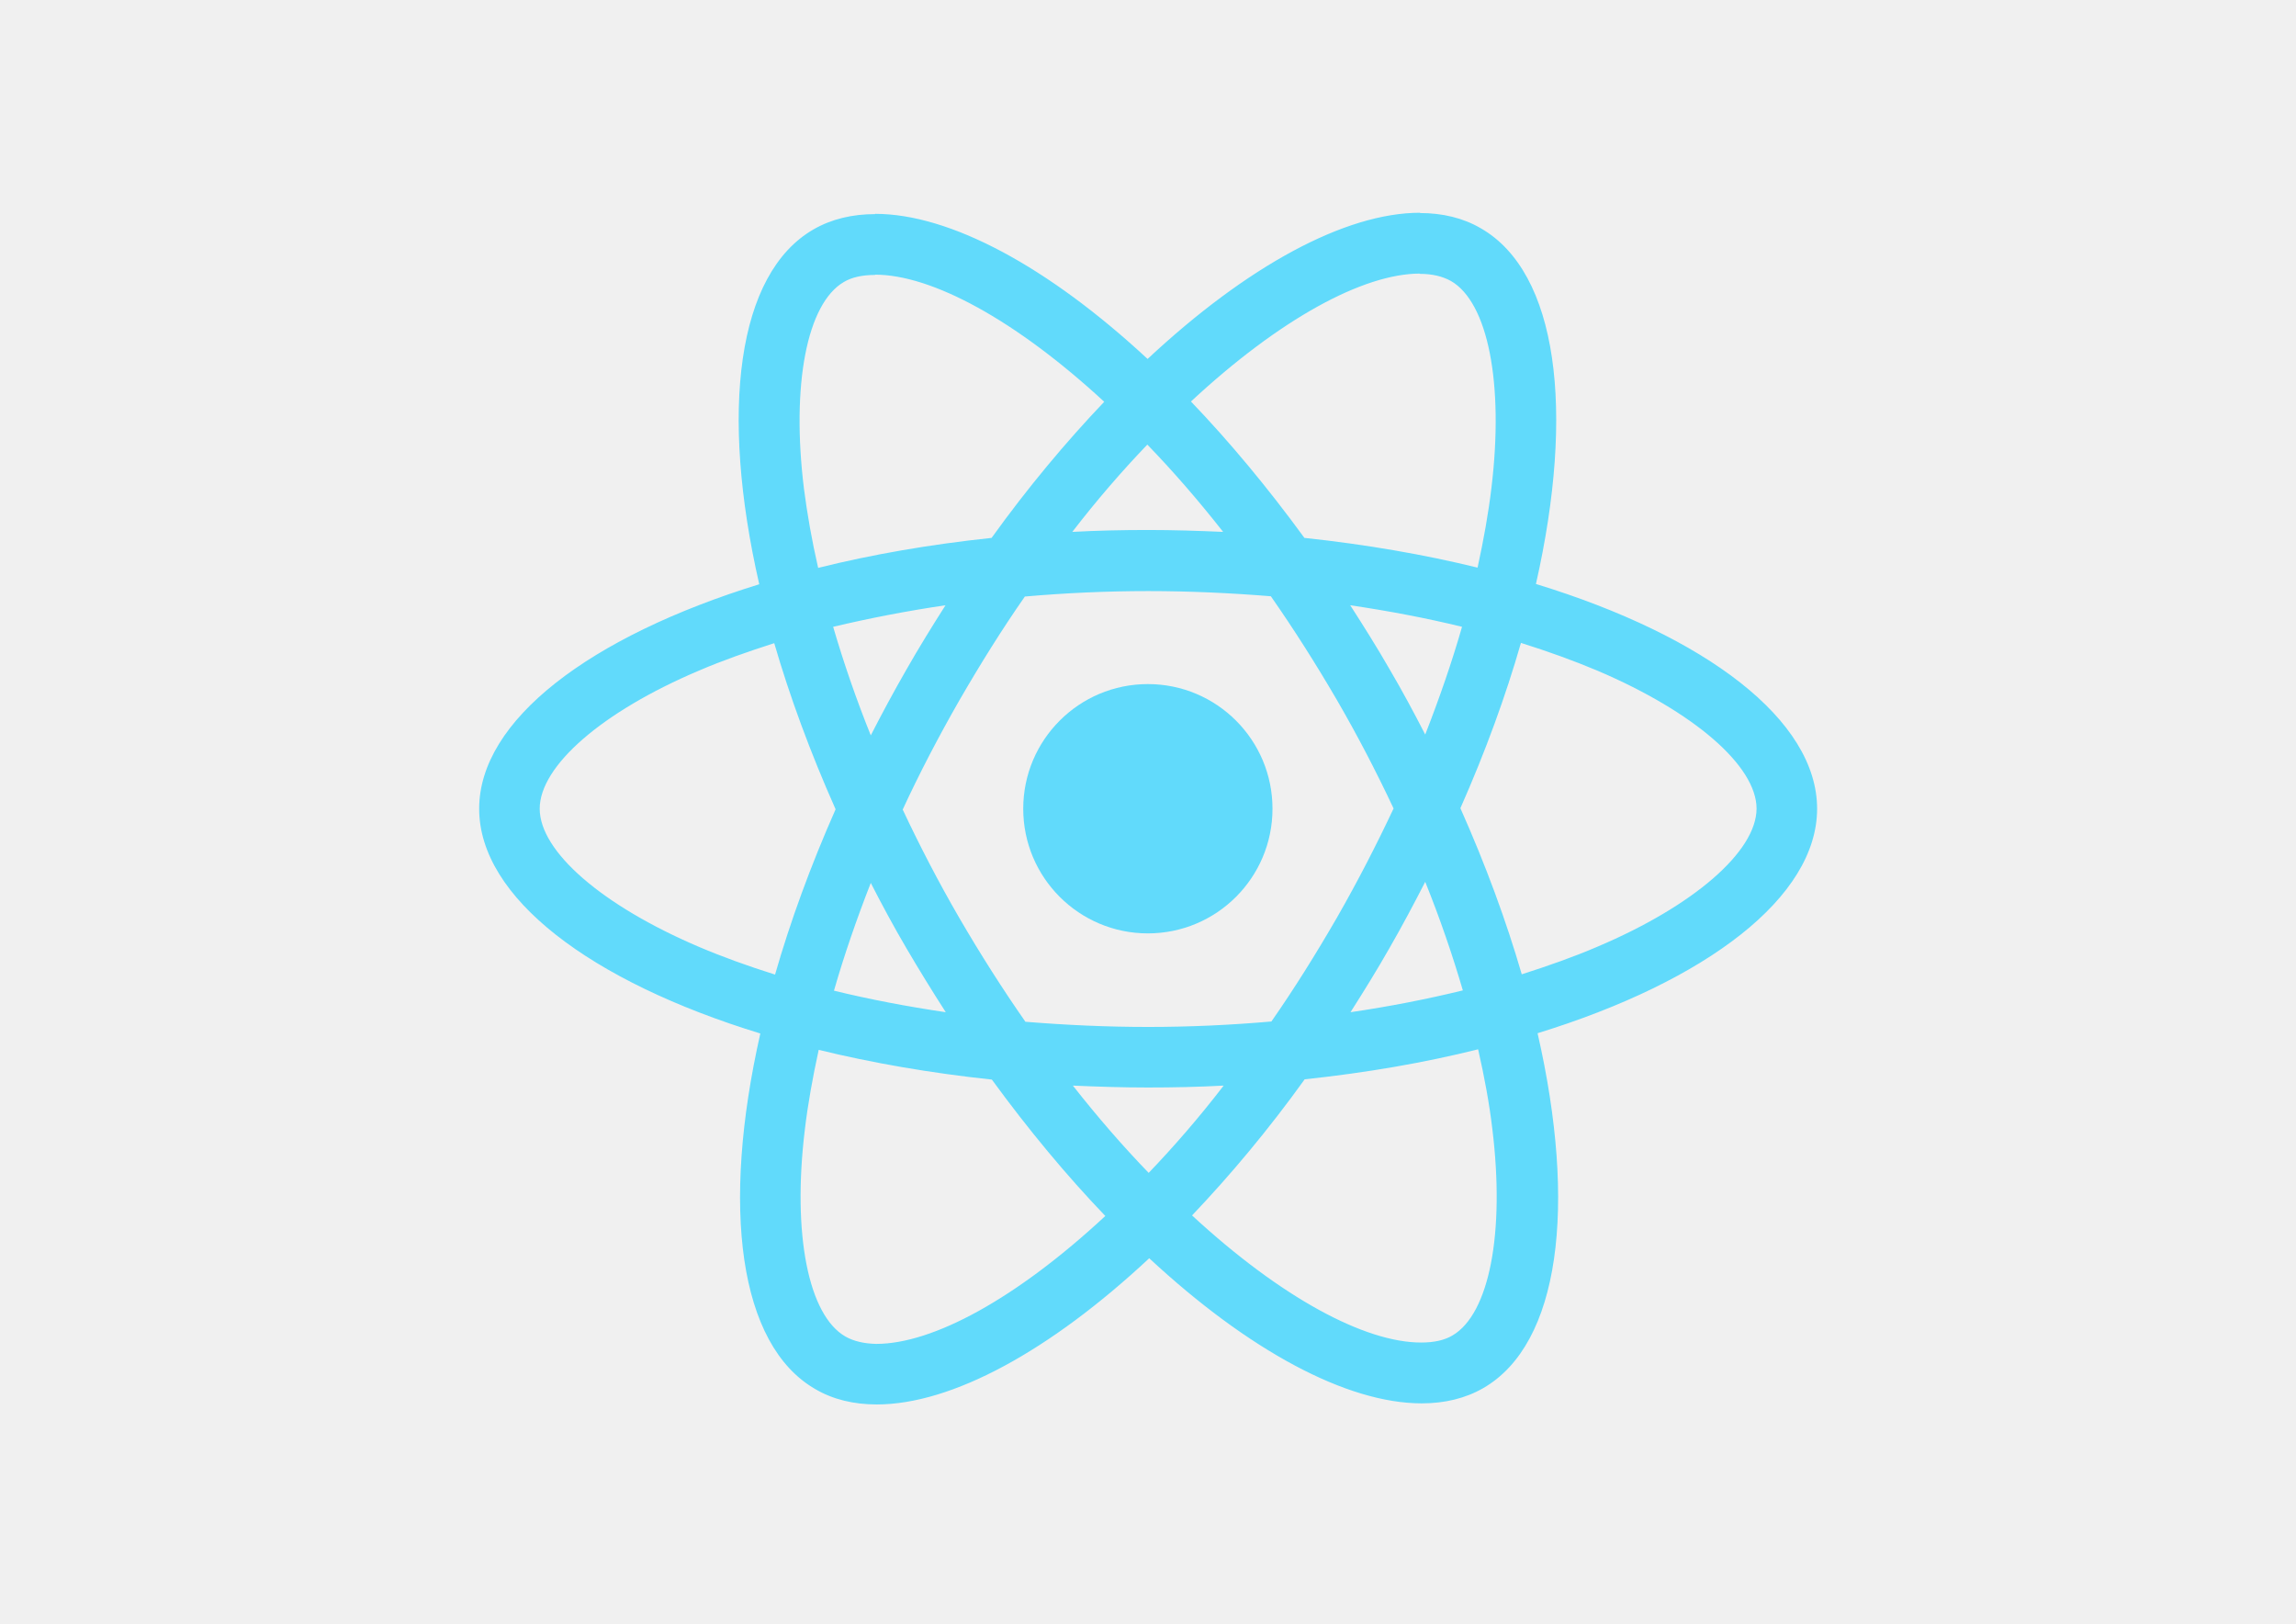
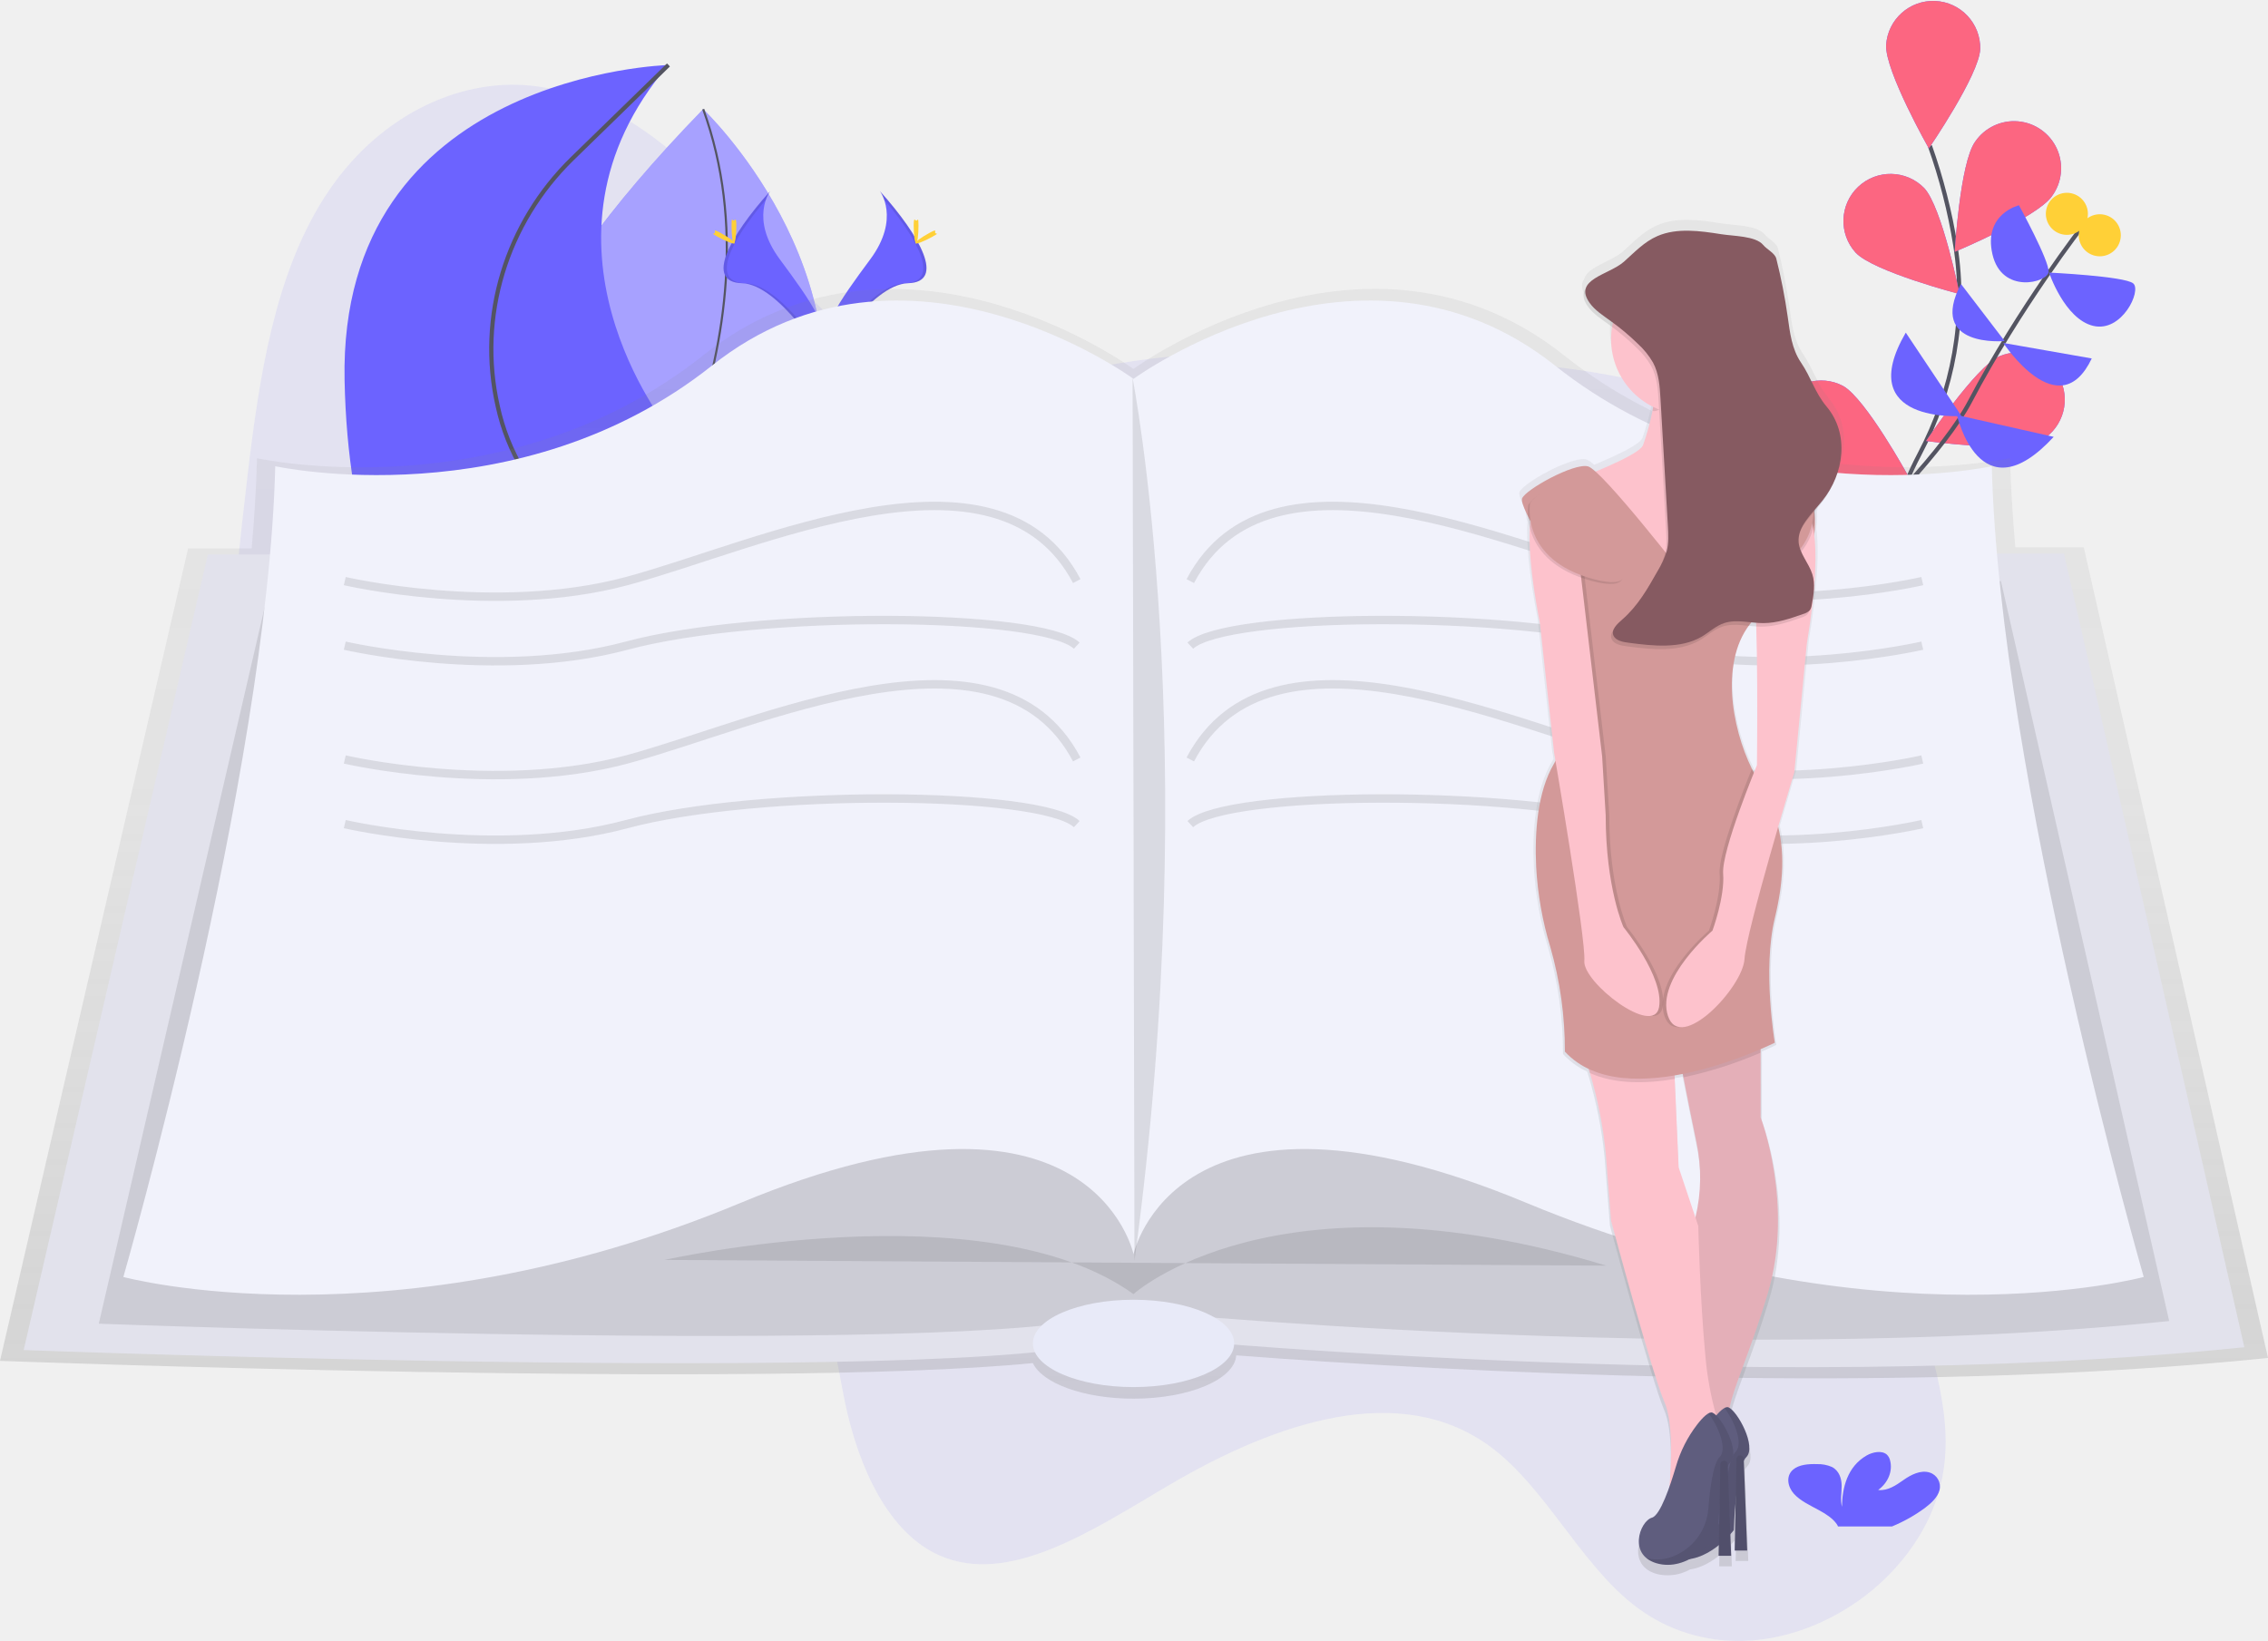
- <svg xmlns="http://www.w3.org/2000/svg" viewBox="0 0 841.9 595.3">
-   <g fill="#61DAFB">
-     <path d="M666.3 296.5c0-32.5-40.7-63.3-103.1-82.4 14.4-63.6 8-114.2-20.2-130.4-6.5-3.8-14.1-5.6-22.4-5.6v22.3c4.6 0 8.3.9 11.4 2.6 13.6 7.8 19.5 37.5 14.9 75.7-1.1 9.4-2.9 19.3-5.1 29.4-19.6-4.8-41-8.5-63.5-10.9-13.5-18.5-27.5-35.3-41.6-50 32.6-30.3 63.2-46.9 84-46.9V78c-27.5 0-63.5 19.6-99.9 53.6-36.4-33.8-72.4-53.2-99.9-53.2v22.3c20.7 0 51.4 16.5 84 46.6-14 14.7-28 31.4-41.3 49.9-22.6 2.4-44 6.1-63.6 11-2.3-10-4-19.7-5.2-29-4.7-38.2 1.1-67.9 14.6-75.8 3-1.8 6.9-2.6 11.5-2.6V78.5c-8.4 0-16 1.8-22.6 5.6-28.1 16.2-34.4 66.7-19.9 130.1-62.2 19.2-102.7 49.9-102.7 82.3 0 32.5 40.7 63.3 103.1 82.4-14.4 63.6-8 114.2 20.2 130.4 6.5 3.8 14.1 5.6 22.5 5.6 27.5 0 63.5-19.6 99.9-53.6 36.4 33.8 72.4 53.2 99.9 53.2 8.4 0 16-1.8 22.6-5.6 28.1-16.2 34.4-66.7 19.9-130.1 62-19.1 102.5-49.9 102.5-82.3zm-130.2-66.7c-3.7 12.9-8.3 26.2-13.5 39.5-4.1-8-8.4-16-13.1-24-4.6-8-9.5-15.8-14.4-23.4 14.2 2.1 27.9 4.7 41 7.9zm-45.8 106.5c-7.8 13.5-15.8 26.3-24.1 38.2-14.9 1.3-30 2-45.2 2-15.1 0-30.2-.7-45-1.9-8.3-11.9-16.4-24.6-24.2-38-7.6-13.1-14.5-26.4-20.8-39.8 6.2-13.4 13.2-26.8 20.7-39.9 7.8-13.5 15.8-26.3 24.1-38.2 14.9-1.3 30-2 45.2-2 15.1 0 30.2.7 45 1.9 8.3 11.9 16.4 24.6 24.2 38 7.6 13.1 14.5 26.4 20.8 39.8-6.3 13.4-13.2 26.8-20.7 39.9zm32.3-13c5.4 13.4 10 26.8 13.8 39.8-13.1 3.2-26.9 5.9-41.2 8 4.9-7.7 9.8-15.6 14.4-23.7 4.6-8 8.9-16.1 13-24.1zM421.2 430c-9.3-9.6-18.6-20.3-27.8-32 9 .4 18.2.7 27.5.7 9.4 0 18.7-.2 27.8-.7-9 11.7-18.3 22.4-27.5 32zm-74.4-58.9c-14.2-2.1-27.9-4.7-41-7.9 3.7-12.9 8.3-26.2 13.5-39.5 4.1 8 8.4 16 13.1 24 4.7 8 9.5 15.8 14.4 23.4zM420.7 163c9.3 9.6 18.6 20.3 27.8 32-9-.4-18.2-.7-27.5-.7-9.4 0-18.7.2-27.8.7 9-11.7 18.3-22.4 27.5-32zm-74 58.9c-4.9 7.7-9.8 15.6-14.4 23.7-4.6 8-8.9 16-13 24-5.4-13.4-10-26.8-13.8-39.8 13.1-3.1 26.9-5.8 41.2-7.9zm-90.5 125.2c-35.4-15.1-58.3-34.9-58.3-50.6 0-15.7 22.9-35.6 58.3-50.6 8.6-3.7 18-7 27.7-10.1 5.7 19.6 13.2 40 22.5 60.9-9.2 20.8-16.6 41.1-22.2 60.6-9.9-3.1-19.3-6.5-28-10.2zM310 490c-13.6-7.8-19.5-37.5-14.9-75.7 1.1-9.4 2.9-19.3 5.1-29.4 19.6 4.8 41 8.5 63.5 10.9 13.5 18.5 27.5 35.3 41.6 50-32.6 30.3-63.2 46.9-84 46.9-4.5-.1-8.3-1-11.3-2.7zm237.2-76.2c4.7 38.2-1.1 67.9-14.6 75.8-3 1.8-6.9 2.6-11.5 2.6-20.7 0-51.4-16.5-84-46.6 14-14.7 28-31.4 41.3-49.9 22.6-2.4 44-6.1 63.6-11 2.3 10.1 4.1 19.8 5.2 29.1zm38.5-66.7c-8.6 3.7-18 7-27.7 10.1-5.7-19.6-13.2-40-22.5-60.9 9.2-20.8 16.6-41.1 22.2-60.6 9.9 3.1 19.3 6.5 28.1 10.2 35.4 15.1 58.3 34.9 58.3 50.6-.1 15.7-23 35.6-58.4 50.6zM320.8 78.4z" />
-     <circle cx="420.9" cy="296.5" r="45.7" />
-     <path d="M520.5 78.1z" />
-   </g>
+ <svg xmlns="http://www.w3.org/2000/svg" xmlns:xlink="http://www.w3.org/1999/xlink" id="8d45fc85-8f50-4d13-8ede-4efe67a9dde5" data-name="Layer 1" width="1078.5" height="780.36" viewBox="0 0 1078.5 780.36">
+   <defs>
+     <linearGradient id="cb20406f-0184-40ae-b4eb-eddd07e14298" x1="600" y1="724.97" x2="600" y2="197.23" gradientUnits="userSpaceOnUse">
+       <stop offset="0" stop-color="gray" stop-opacity="0.25" />
+       <stop offset="0.54" stop-color="gray" stop-opacity="0.12" />
+       <stop offset="1" stop-color="gray" stop-opacity="0.1" />
+     </linearGradient>
+     <linearGradient id="bd5348f2-d6e7-4b10-83c1-a84cbaf770d6" x1="906.56" y1="809.07" x2="906.56" y2="164.43" gradientTransform="matrix(-1, 0, 0, 1, 1767, 0)" xlink:href="#cb20406f-0184-40ae-b4eb-eddd07e14298" />
+   </defs>
+   <path d="M991.68,507.48C957.58,563.25,963.61,639,978.22,698.73c4.89,20,10.54,41.09,6.19,63.5-5.32,27.4-24.38,49-43.63,61.36-35.1,22.55-75.06,22.09-104-1.19-25.05-20.12-41.45-55.32-67-74.35-42.81-31.85-101.77-12.18-153.06,18-36.29,21.34-76.23,48.35-109.6,33.3-23.48-10.59-38-40.69-44.73-73.49-3.24-15.83-5.16-33.13-12.69-45.18-4.48-7.16-10.66-11.94-17.07-15.85-58.51-35.67-138-5.3-194.39-45.73-38.09-27.31-59.58-83.94-66.45-144.57S171,348.95,178.58,285c5.42-45.44,12.7-94.1,36.34-131.15,25-39.19,64.24-56.81,98.26-53.3s63.48,25.34,88.84,52c31.7,33.32,60.22,75.93,101.38,86.54,28,7.23,58.72-1.41,88.55-6.35,49.87-8.26,99-6.16,147.76-3.35,46.69,2.69,93.67,6.11,137.12,22.63,30.75,11.69,54.28,36.2,82.95,52.08,18.69,10.35,39.82,11.58,57.22,25.42,21.43,17,39.9,48.6,31.12,88.61C1039.77,456.18,1009.77,477.89,991.68,507.48Z" transform="translate(-60.75 -59.82)" fill="#6c63ff" opacity="0.1" />
+   <path d="M355.05,337.12s-147.14-32.9,40.08-225.39c0,0,80.7,76.49,51.1,171.57-11.9,38.23-50.2,61.83-89,54.27Z" transform="translate(-60.75 -59.82)" fill="#6c63ff" />
+   <path d="M355.05,337.12c-3.23-.72-144-36.15,40.08-225.39,0,0,80.7,76.49,51.1,171.57-11.9,38.23-50.2,61.83-89,54.27Z" transform="translate(-60.75 -59.82)" fill="#fff" opacity="0.4" />
+   <path d="M357,338.22s77.72-117.08,38.15-226.48" transform="translate(-60.75 -59.82)" fill="none" stroke="#535461" stroke-miterlimit="10" />
+   <path d="M960.36,450.81S935,348.7,973.43,276c16.14-30.51,22.55-65.27,17.16-99.36a268.09,268.09,0,0,0-12.14-47.5" transform="translate(-60.75 -59.82)" fill="none" stroke="#535461" stroke-miterlimit="10" stroke-width="2" />
+   <path d="M1002.4,83.18c-.53,12.36-24.44,47.23-24.44,47.23s-20.84-36.79-20.31-49.15a22.4,22.4,0,0,1,44.75,1.92Z" transform="translate(-60.75 -59.82)" fill="#6c63ff" />
+   <path d="M1036.46,153.21c-7.16,10.09-46.19,26.37-46.19,26.37s2.5-42.21,9.66-52.3a22.4,22.4,0,1,1,36.52,25.93Z" transform="translate(-60.75 -59.82)" fill="#6c63ff" />
+   <path d="M1029.83,270.11c-11.27,5.09-53.18-.55-53.18-.55s23.47-35.17,34.74-40.27a22.4,22.4,0,0,1,18.44,40.82Z" transform="translate(-60.75 -59.82)" fill="#6c63ff" />
+   <path d="M1004.9,357.43c-10.25,6.92-52.51,8.44-52.51,8.44s17.19-38.63,27.44-45.56a22.4,22.4,0,0,1,25.07,37.12Z" transform="translate(-60.75 -59.82)" fill="#6c63ff" />
+   <path d="M943.19,180c8.49,9,49.41,19.68,49.41,19.68s-8.36-41.45-16.85-50.44A22.4,22.4,0,0,0,943.19,180Z" transform="translate(-60.75 -59.82)" fill="#6c63ff" />
+   <path d="M915.33,282.45c10.8,6,53,4,53,4S948,249.39,937.19,243.36a22.4,22.4,0,0,0-21.86,39.09Z" transform="translate(-60.75 -59.82)" fill="#6c63ff" />
+   <path d="M901.92,385.78c9.62,7.77,51.59,12.9,51.59,12.9s-13.82-40-23.44-47.74a22.4,22.4,0,0,0-28.15,34.84Z" transform="translate(-60.75 -59.82)" fill="#6c63ff" />
+   <path d="M1002.4,83.18c-.53,12.36-24.44,47.23-24.44,47.23s-20.84-36.79-20.31-49.15a22.4,22.4,0,0,1,44.75,1.92Z" transform="translate(-60.75 -59.82)" fill="#fc6681" />
+   <path d="M1036.46,153.21c-7.16,10.09-46.19,26.37-46.19,26.37s2.5-42.21,9.66-52.3a22.4,22.4,0,1,1,36.52,25.93Z" transform="translate(-60.75 -59.82)" fill="#fc6681" />
+   <path d="M1029.83,270.11c-11.27,5.09-53.18-.55-53.18-.55s23.47-35.17,34.74-40.27a22.4,22.4,0,0,1,18.44,40.82Z" transform="translate(-60.75 -59.82)" fill="#fc6681" />
+   <path d="M1004.9,357.43c-10.25,6.92-52.51,8.44-52.51,8.44s17.19-38.63,27.44-45.56a22.4,22.4,0,0,1,25.07,37.12Z" transform="translate(-60.75 -59.82)" fill="#fc6681" />
+   <path d="M943.19,180c8.49,9,49.41,19.68,49.41,19.68s-8.36-41.45-16.85-50.44A22.4,22.4,0,0,0,943.19,180Z" transform="translate(-60.75 -59.82)" fill="#fc6681" />
+   <path d="M915.33,282.45c10.8,6,53,4,53,4S948,249.39,937.19,243.36a22.4,22.4,0,0,0-21.86,39.09Z" transform="translate(-60.75 -59.82)" fill="#fc6681" />
+   <path d="M901.92,385.78c9.62,7.77,51.59,12.9,51.59,12.9s-13.82-40-23.44-47.74a22.4,22.4,0,0,0-28.15,34.84Z" transform="translate(-60.75 -59.82)" fill="#fc6681" />
+   <path d="M867.52,384.86s106.36-89.13,130-134.08,53.77-83.67,53.77-83.67" transform="translate(-60.75 -59.82)" fill="none" stroke="#535461" stroke-miterlimit="10" stroke-width="2" />
+   <path d="M1037.34,267.57l-46-10.38S1002.18,305.73,1037.34,267.57Z" transform="translate(-60.75 -59.82)" fill="#6c63ff" />
+   <path d="M967,218l26.48,39.66S941.74,261.42,967,218Z" transform="translate(-60.75 -59.82)" fill="#6c63ff" />
+   <path d="M1055.44,230.29l-42.06-7.38S1039.81,263.1,1055.44,230.29Z" transform="translate(-60.75 -59.82)" fill="#6c63ff" />
+   <path d="M993.24,194.86,1014,222S977.25,225.46,993.24,194.86Z" transform="translate(-60.75 -59.82)" fill="#6c63ff" />
+   <path d="M1035.14,189.45s35.85,1.71,40,5.13-5.34,23.48-19,20.21S1035.14,189.45,1035.14,189.45Z" transform="translate(-60.75 -59.82)" fill="#6c63ff" />
+   <path d="M1020.82,157.44s14.63,26.66,14.08,31.73-22.29,10.77-26.69-8.45S1020.82,157.44,1020.82,157.44Z" transform="translate(-60.75 -59.82)" fill="#6c63ff" />
+   <circle cx="1059.3" cy="171.73" r="10" transform="translate(515.02 1069.93) rotate(-72.43)" fill="#ffd037" />
+   <circle cx="1043.65" cy="161.53" r="10" transform="translate(513.82 1047.89) rotate(-72.43)" fill="#ffd037" />
+   <path d="M389.61,407.74s43-32-11-144c0,0-72-89,0-173,0,0-157,4-154,150s78.5,167,78.5,167Z" transform="translate(-60.75 -59.82)" fill="#6c63ff" />
+   <path d="M349.45,407.74s-10.83-77-39.83-124A100.81,100.81,0,0,1,297.43,253c-9.69-42.63,4.13-87.21,35.44-117.72l45.75-44.57" transform="translate(-60.75 -59.82)" fill="none" stroke="#535461" stroke-miterlimit="10" stroke-width="2" />
+   <path d="M479.16,150.69s9.88,12.92-4.56,32.42-26.34,36-21.53,48.12c0,0,21.78-36.22,39.51-36.73S498.66,172.47,479.16,150.69Z" transform="translate(-60.75 -59.82)" fill="#6c63ff" />
+   <path d="M479.16,150.69a16,16,0,0,1,2,4.05c17.3,20.32,26.51,39.29,9.89,39.77-15.49.44-34.07,28.14-38.52,35.13a15,15,0,0,0,.53,1.59s21.78-36.22,39.51-36.73S498.66,172.47,479.16,150.69Z" transform="translate(-60.75 -59.82)" opacity="0.1" />
+   <path d="M497.52,167.15c0,4.55-.51,8.23-1.14,8.23s-1.14-3.69-1.14-8.23.64-2.41,1.27-2.41S497.52,162.61,497.52,167.15Z" transform="translate(-60.75 -59.82)" fill="#ffd037" />
+   <path d="M503.82,172.58c-4,2.18-7.47,3.49-7.77,2.94s2.69-2.76,6.68-4.94,2.42-.59,2.72,0S507.81,170.4,503.82,172.58Z" transform="translate(-60.75 -59.82)" fill="#ffd037" />
+   <path d="M427,150.69s-9.88,12.92,4.56,32.42,26.34,36,21.53,48.12c0,0-21.78-36.22-39.51-36.73S407.48,172.47,427,150.69Z" transform="translate(-60.75 -59.82)" fill="#6c63ff" />
+   <path d="M427,150.69a16,16,0,0,0-2,4.05c-17.3,20.32-26.51,39.29-9.89,39.77,15.49.44,34.07,28.14,38.52,35.13a15,15,0,0,1-.53,1.59S431.29,195,413.56,194.51,407.48,172.47,427,150.69Z" transform="translate(-60.75 -59.82)" opacity="0.1" />
+   <path d="M408.62,167.15c0,4.55.51,8.23,1.14,8.23s1.14-3.69,1.14-8.23-.64-2.41-1.27-2.41S408.62,162.61,408.62,167.15Z" transform="translate(-60.75 -59.82)" fill="#ffd037" />
+   <path d="M402.32,172.58c4,2.18,7.47,3.49,7.77,2.94s-2.69-2.76-6.68-4.94-2.42-.59-2.72,0S398.33,170.4,402.32,172.58Z" transform="translate(-60.75 -59.82)" fill="#ffd037" />
+   <path d="M1139.25,705.61l-87.61-385.48-32.55,0c-1.3-14.73-2.17-29-2.5-42.44,0,0-118,25.82-212.1-48.88s-204.73,6.46-204.73,6.46l-.43-.31,0-.15V235c-7.68-5.44-113.66-78.07-204.27-6.13-94.06,74.7-212.1,48.88-212.1,48.88-.33,13.61-1.21,28-2.54,42.87l-30.2,0L60.75,707s363.7,13.62,491.15,1.06c4.57,9.66,24.27,16.92,47.87,16.92,26.52,0,48.09-9.17,48.84-20.6C747.82,711.93,961.3,724,1139.25,705.61Z" transform="translate(-60.75 -59.82)" fill="url(#cb20406f-0184-40ae-b4eb-eddd07e14298)" />
+   <path d="M159.59,323.52,72,701.86s482.17,18.06,521-7.22c0,0,299.33,30.25,535,5.87l-85.78-377.43Z" transform="translate(-60.75 -59.82)" fill="#e2e2ec" />
+   <path d="M189.39,336.59,107.73,689.32s449.54,16.84,485.74-6.73c0,0,279.07,28.2,498.79,5.47l-80-351.89Z" transform="translate(-60.75 -59.82)" opacity="0.1" />
+   <path d="M1007.91,281.54s-115.58,25.28-207.68-47.86S599.77,240,599.77,240s-108.35-79.46-200.45-6.32-207.68,47.86-207.68,47.86C188,428.72,119.41,667.1,119.41,667.1s126.41,34.31,293.46-35.21,186.91,24.38,186.91,24.38,19.86-93.91,186.91-24.38,293.46,35.21,293.46,35.21S1011.52,428.72,1007.91,281.54Z" transform="translate(-60.75 -59.82)" fill="#f1f2fb" />
+   <path d="M376.75,659s152.6-34.31,223,16.25c0,0,67.72-61.4,224.83-13.54" transform="translate(-60.75 -59.82)" opacity="0.1" />
+   <ellipse cx="539.02" cy="638.88" rx="47.86" ry="20.77" fill="#e8eaf8" />
+   <path d="M599.32,239.55s34.31,174.27.9,419.87" transform="translate(-60.75 -59.82)" opacity="0.1" />
+   <path d="M224.7,336.17s71.87,16.7,134.08,0,176.43-71.33,214,0" transform="translate(-60.75 -59.82)" fill="none" stroke="#000" stroke-miterlimit="10" stroke-width="4" opacity="0.1" />
+   <path d="M224.7,366.87s71.87,16.7,134.08,0,196.91-15.8,214,0" transform="translate(-60.75 -59.82)" fill="none" stroke="#000" stroke-miterlimit="10" stroke-width="4" opacity="0.1" />
+   <path d="M224.7,421s71.87,16.7,134.08,0,176.43-71.33,214,0" transform="translate(-60.75 -59.82)" fill="none" stroke="#000" stroke-miterlimit="10" stroke-width="4" opacity="0.1" />
+   <path d="M224.7,451.74s71.87,16.7,134.08,0,196.91-15.8,214,0" transform="translate(-60.75 -59.82)" fill="none" stroke="#000" stroke-miterlimit="10" stroke-width="4" opacity="0.1" />
+   <path d="M974.85,336.17s-71.87,16.7-134.08,0-176.43-71.33-214,0" transform="translate(-60.75 -59.82)" fill="none" stroke="#000" stroke-miterlimit="10" stroke-width="4" opacity="0.1" />
+   <path d="M974.85,366.87s-71.87,16.7-134.08,0-196.91-15.8-214,0" transform="translate(-60.75 -59.82)" fill="none" stroke="#000" stroke-miterlimit="10" stroke-width="4" opacity="0.1" />
+   <path d="M974.85,421s-71.87,16.7-134.08,0-176.43-71.33-214,0" transform="translate(-60.75 -59.82)" fill="none" stroke="#000" stroke-miterlimit="10" stroke-width="4" opacity="0.1" />
+   <path d="M974.85,451.74s-71.87,16.7-134.08,0-196.91-15.8-214,0" transform="translate(-60.75 -59.82)" fill="none" stroke="#000" stroke-miterlimit="10" stroke-width="4" opacity="0.1" />
+   <path d="M976.31,776.79c3-2.29,5.85-5,6.72-8.27a7,7,0,0,0-4.69-8.42c-4.31-1.34-8.91,1.09-12.41,3.55s-7.49,5.27-12.06,4.75c4.73-3.42,7-9,5.68-14a5.43,5.43,0,0,0-1.58-2.85c-2.39-2.09-6.73-1.19-9.59.45-9.11,5.23-11.65,15.32-11.7,24.41-.92-3.28-.14-6.69-.17-10.06s-1.15-7.09-4.63-8.9a16.55,16.55,0,0,0-7.06-1.35c-4.09-.12-8.66.21-11.45,2.66-3.47,3-2.57,8.13.45,11.47s7.62,5.44,11.85,7.75c3.23,1.76,6.49,3.81,8.47,6.59a6,6,0,0,1,.63,1.18h25.67A73.8,73.8,0,0,0,976.31,776.79Z" transform="translate(-60.75 -59.82)" fill="#6c63ff" />
+   <path d="M798.82,416.69s.25,1.44.67,4c-.22.4-.44.8-.67,1.19-8.2,13.8-9.46,33.68-8.69,50A163.6,163.6,0,0,0,797,510.68a181.36,181.36,0,0,1,7,50.4,36.64,36.64,0,0,0,11.48,8.36c.22.67.45,1.35.65,2a204.43,204.43,0,0,1,7.63,38.61l2.58,32.66s19.77,73.92,25.78,87.67c4.28,9.78,3.34,30,2.44,40.84-2.57,7.29-5.7,14.24-8.46,15-5,1.42-10,13.46-2.72,19.51h0a11.6,11.6,0,0,0,1.75,1.2l.29.16.53.27.78.35.4.15.83.28.36.11c.39.11.79.22,1.22.32a21.83,21.83,0,0,0,14.84-2.35c5.48-.82,10.35-3.76,14-6.73l-.1,5.21h6L884,794.29c1.08-1.21,1.68-2,1.68-2s.18-6.29.87-13.61l-.44,23.49h6l-1.62-43.35a6.92,6.92,0,0,1,1.19-1.77c5-5-3.64-21.13-8.11-23.82,2-10.6,9.63-25.91,18.43-55.26,12.89-43-3.44-85.09-3.44-85.09v-33c4.33-1.86,6.88-3.13,6.88-3.13s-6-35.24,0-60.16c3.89-16.11,4.9-30.42,1.65-44.11,4.32-14.88,7.81-26.37,7.81-26.37l6-61.88c1.53-9.29,2.56-17.24,3.22-24,.11-.84.19-1.69.23-2.53,1.1-12.59.86-21,.14-26.5a42.1,42.1,0,0,0,.36-7.61,30.05,30.05,0,0,0,.16-3.93c.86-1,1.7-2,2.5-3a43.09,43.09,0,0,0,5.39-8.6c6.61-12.47,6.8-27.7-2.43-38.69-5.68-6.77-7.45-14.06-12.36-21.27-4.49-6.6-5.34-14.51-6.42-22.11a270.73,270.73,0,0,0-5.5-28.07c-.69-2.72-4.47-4.39-6.35-6.65-3.63-4.37-14.23-4.22-20.34-5.19-10.26-1.63-21.37-3.15-30.71.88-6.5,2.81-11.17,7.92-16.25,12.43-5.47,4.85-16.67,7.19-18.41,13-1.55,2.22-1.63,5,1,8.72,2.54,3.58,6.54,6.14,10.27,8.82.48.34.93.7,1.4,1a36.52,36.52,0,0,0,19.85,38.64c-.1.65-.21,1.29-.33,1.92A115.82,115.82,0,0,1,841.8,268c-1.11,3.32-13.95,9.12-23,12.84a11.5,11.5,0,0,0-3.67-2.53c-6.88-1.72-30.08,11.17-31.8,15.47-.48,1.2.78,4.52,2.83,8.7a31,31,0,0,0,.93,5.64c-.51,8.8.41,23,4.84,45.83Zm96.5,9.67c-.32-.61-.65-1.23-1-1.87-9.55-19.31-15.22-50.53-1.54-69.15,1.22.13,2.44.25,3.66.33.81,25.34.34,67,.34,67S896.24,424.07,895.32,426.36ZM861.23,573.54c1.94,9.75,4.22,21.08,6.35,31.38a82.52,82.52,0,0,1-.5,36.32L859,617l-1.88-42.65L857,572.6q1.95-.33,3.87-.71Z" transform="translate(-60.75 -59.82)" fill="url(#bd5348f2-d6e7-4b10-83c1-a84cbaf770d6)" />
+   <path d="M867.47,603.06a81.22,81.22,0,0,1-.49,35.75,46.25,46.25,0,0,1-2,6.55l2.28,92.7.26,10.51a52.9,52.9,0,0,0,6.4.94,29.07,29.07,0,0,0,6,0c2-.25,3.76-.85,4.7-2s1.14-3-.19-5.69a16.92,16.92,0,0,1-1.63-9.55c.08-.92.23-1.89.41-2.89,2-10.43,9.47-25.51,18.14-54.39,12.69-42.3-3.38-83.75-3.38-83.75V552.3l-41.45-4.23s2,10.48,4.75,24.1C863.13,581.77,865.37,592.92,867.47,603.06Z" transform="translate(-60.75 -59.82)" fill="#fdc2cc" />
+   <path d="M867.47,603.06a81.22,81.22,0,0,1-.49,35.75,46.25,46.25,0,0,1-2,6.55l2.28,92.7.26,10.51a52.9,52.9,0,0,0,6.4.94,29.07,29.07,0,0,0,6,0c2-.25,3.76-.85,4.7-2s1.14-3-.19-5.69a16.92,16.92,0,0,1-1.63-9.55c.08-.92.23-1.89.41-2.89,2-10.43,9.47-25.51,18.14-54.39,12.69-42.3-3.38-83.75-3.38-83.75V552.3l-41.45-4.23s2,10.48,4.75,24.1C863.13,581.77,865.37,592.92,867.47,603.06Z" transform="translate(-60.75 -59.82)" opacity="0.1" />
+   <path d="M809.94,552.3a127,127,0,0,1,6.87,17.83,201.21,201.21,0,0,1,7.51,38l2.54,32.15s19.46,72.75,25.38,86.29c4.21,9.63,3.29,29.53,2.4,40.22-.36,4.34-.71,7.16-.71,7.16l8.63-10.57,11.31-13.87,5.16-6.33,1.13-1.38a52,52,0,0,1-3.3-8.83s0,0,0,0a150.93,150.93,0,0,1-5.15-28.35c-2.54-26.22-3.38-61.76-3.38-61.76l-1.34-4-8-23.91-1.85-42-.69-15.55Z" transform="translate(-60.75 -59.82)" fill="#fdc2cc" />
+   <path d="M875.38,734.79a60.2,60.2,0,0,0-10.06,19.89c-2.69,9.15-7.42,23.21-11.39,24.34-5.92,1.69-11.84,18.61,3.38,22s27.92-13.54,27.92-13.54.85-29.61,5.92-34.68-4.23-22-8.46-23.69C881,728.42,878.14,731.22,875.38,734.79Z" transform="translate(-60.75 -59.82)" fill="#5f5d7e" />
+   <path d="M852.24,798.48a20.37,20.37,0,0,0,11.88-1.08,26.55,26.55,0,0,0,16.62-22.81c.72-9.06,2.24-21.24,5.33-24.33,4-4-1-15.4-5.3-20.85a2.29,2.29,0,0,1,1.91-.3c4.23,1.69,13.54,18.61,8.46,23.69s-5.92,34.68-5.92,34.68S872.55,804.4,857.32,801a14,14,0,0,1-6.06-2.79C851.58,798.31,851.9,798.4,852.24,798.48Z" transform="translate(-60.75 -59.82)" opacity="0.1" />
+   <path d="M889.95,753.51l1.63,43.7h-5.92l.82-43.67a1.68,1.68,0,0,1,1.74-1.59h0A1.68,1.68,0,0,1,889.95,753.51Z" transform="translate(-60.75 -59.82)" fill="#5f5d7e" />
+   <path d="M889.95,753.51l1.63,43.7h-5.92l.82-43.67a1.68,1.68,0,0,1,1.74-1.59h0A1.68,1.68,0,0,1,889.95,753.51Z" transform="translate(-60.75 -59.82)" opacity="0.15" />
+   <path d="M867.77,737.33a60.2,60.2,0,0,0-10.06,19.89c-2.69,9.15-7.42,23.21-11.39,24.34-5.92,1.69-11.84,18.61,3.38,22S877.62,790,877.62,790s.85-29.61,5.92-34.68-4.23-22-8.46-23.69C873.37,731,870.53,733.76,867.77,737.33Z" transform="translate(-60.75 -59.82)" fill="#5f5d7e" />
+   <path d="M844.63,801a20.37,20.37,0,0,0,11.88-1.08,26.55,26.55,0,0,0,16.62-22.81c.72-9.06,2.24-21.24,5.33-24.33,4-4-1-15.4-5.3-20.85a2.29,2.29,0,0,1,1.91-.3c4.23,1.69,13.54,18.61,8.46,23.69S877.62,790,877.62,790s-12.69,16.92-27.92,13.54a14,14,0,0,1-6.06-2.79C844,800.85,844.29,800.94,844.63,801Z" transform="translate(-60.75 -59.82)" opacity="0.1" />
+   <path d="M882.33,756l1.63,43.7H878l.82-43.67a1.68,1.68,0,0,1,1.74-1.59h0A1.68,1.68,0,0,1,882.33,756Z" transform="translate(-60.75 -59.82)" fill="#5f5d7e" />
+   <path d="M882.33,756l1.63,43.7H878l.82-43.67a1.68,1.68,0,0,1,1.74-1.59h0A1.68,1.68,0,0,1,882.33,756Z" transform="translate(-60.75 -59.82)" opacity="0.15" />
+   <path d="M810.79,287.52l33.84,53.3,39.76,5.08s24.53-48.22,23.69-50.76-13.54-7.61-25.38-16.92S885.24,230,885.24,230l-38.91,3.38c.15.52.3,1,.41,1.58,1.55,6.57,1,13.86-.19,20.27a114,114,0,0,1-4.46,16.22C840.4,276.52,810.79,287.52,810.79,287.52Z" transform="translate(-60.75 -59.82)" fill="#fdc2cc" />
+   <path d="M856.47,548.07s2,10.48,4.75,24.1a194.13,194.13,0,0,0,36.71-11.72V552.3Z" transform="translate(-60.75 -59.82)" opacity="0.1" />
+   <path d="M809.94,552.3a127,127,0,0,1,6.87,17.83c11.77,5.31,26.41,5.16,40.34,2.79l-.69-15.55Z" transform="translate(-60.75 -59.82)" opacity="0.1" />
+   <path d="M799.79,422.87c-8.07,13.59-9.31,33.14-8.55,49.26A161,161,0,0,0,798,510.31a178.5,178.5,0,0,1,6.9,49.61c28.76,31.3,99.82-4.23,99.82-4.23s-5.92-34.68,0-59.22c4.12-17.06,5-32.09.82-46.49a73.28,73.28,0,0,0-8.43-18.65c-1.12-1.78-2.21-3.75-3.26-5.86-9.8-19.82-15.46-52.38.3-70.34a32.86,32.86,0,0,1,5.5-5c13.74-9.95,20-21,22.64-30.35a40.81,40.81,0,0,0,1-17.87c-1.69-9.31-25.38-17.77-25.38-17.77.85,27.92-34.68,51.6-34.68,51.6s-40.61-52.45-47.37-54.14-29.61,11-31.3,15.23,18.61,35.53,18.61,35.53S815.87,395.8,799.79,422.87Z" transform="translate(-60.75 -59.82)" fill="#d39999" />
+   <path d="M899.62,350.12c13.74-9.95,20-21,22.64-30.35-.66-14-4-16.17-4-16.17S890.31,330.66,892.85,340c.58,2.15,1,7.77,1.27,15.16A32.86,32.86,0,0,1,899.62,350.12Z" transform="translate(-60.75 -59.82)" opacity="0.1" />
+   <path d="M852.24,543c5.92,17.77,35.53-13.54,36.38-27.07.54-8.66,10.09-42.61,16.89-65.94a73.28,73.28,0,0,0-8.43-18.65c-1.12-1.78-2.21-3.75-3.26-5.86-3.21,7.89-16.1,40.23-15.35,49.85.85,11-5.08,27.07-5.08,27.07S846.32,525.23,852.24,543Z" transform="translate(-60.75 -59.82)" opacity="0.1" />
+   <path d="M919.92,303.59s9.31,5.92,0,62.6L914,427.1s-22.84,75.29-23.69,88.83S859.86,560.76,853.93,543s21.15-40.61,21.15-40.61,5.92-16.07,5.08-27.07,16.07-51.6,16.07-51.6.85-74.44-1.69-83.75S919.92,303.59,919.92,303.59Z" transform="translate(-60.75 -59.82)" fill="#fdc2cc" />
+   <path d="M794.72,296.82s-11,2.54,0,59.22l6.77,61.76s15.23,88.83,14.38,99,33,36.38,35.53,22-16.92-38.07-16.92-38.07S826,482.09,826,447.4l-1.69-27.92L812.48,318.82Z" transform="translate(-60.75 -59.82)" opacity="0.1" />
+   <path d="M793,296.82s-11,2.54,0,59.22l6.77,61.76s15.23,88.83,14.38,99,33,36.38,35.53,22-16.92-38.07-16.92-38.07-8.46-18.61-8.46-53.3l-1.69-27.92L810.79,318.82Z" transform="translate(-60.75 -59.82)" fill="#fdc2cc" />
+   <path d="M787.53,299.78s-5.08,27.07,30.45,36.38S813.75,304,813.75,304,800.22,283.71,787.53,299.78Z" transform="translate(-60.75 -59.82)" opacity="0.1" />
+   <path d="M788.37,298.94S783.3,326,818.83,335.31s-4.23-32.15-4.23-32.15S801.06,282.86,788.37,298.94Z" transform="translate(-60.75 -59.82)" fill="#d39999" />
+   <path d="M923.73,299.78s5.08,27.07-30.45,36.38S897.5,304,897.5,304,911,283.71,923.73,299.78Z" transform="translate(-60.75 -59.82)" opacity="0.1" />
+   <path d="M922.88,298.94S928,326,892.43,335.31s4.23-32.15,4.23-32.15S910.19,282.86,922.88,298.94Z" transform="translate(-60.75 -59.82)" fill="#d39999" />
+   <path d="M846.55,255.22c4.67,1.36,9.9-9.58,15.42-9.58,5.85,0,11.36,11.71,16.24,9.23a146.62,146.62,0,0,1,6.18-23.19L846.74,235C848.28,241.53,847.74,248.81,846.55,255.22Z" transform="translate(-60.75 -59.82)" opacity="0.1" />
+   <circle cx="802.07" cy="161.29" r="35.95" fill="#fdc2cc" />
+   <path d="M815.84,205.59c2.5,3.52,6.44,6,10.11,8.68A111.08,111.08,0,0,1,838.77,225a37.9,37.9,0,0,1,7.17,8.88c2.85,5.32,3.23,11.34,3.57,17.2L853,311.61c.23,4,.46,8.09-.56,12a41,41,0,0,1-4.33,9.48c-4.61,8.18-9.35,16.52-16.77,23-2.48,2.15-5.5,4.93-4.19,7.75,1.06,2.27,4.32,3,7.12,3.33,11.75,1.58,24.77,2.93,34.66-2.8,3.73-2.16,6.82-5.26,11-6.6,5.82-1.85,12.24.08,18.44.07,6.58,0,12.86-2.19,19-4.35a6.81,6.81,0,0,0,3.12-1.76,5.21,5.21,0,0,0,.89-2.39c.93-4.91,1.81-10,.29-14.81-1.65-5.21-6-9.72-6.49-15.1-.64-7.48,6.26-13.57,11.22-19.72,10.56-13.09,12.91-31.94,2.07-44.85-5.59-6.66-7.34-13.84-12.17-20.93-4.42-6.49-5.26-14.28-6.32-21.76a266.49,266.49,0,0,0-5.42-27.63c-.67-2.68-4.4-4.32-6.25-6.55-3.58-4.3-14-4.15-20-5.11-10.1-1.6-21-3.1-30.23.87-6.4,2.76-11,7.8-16,12.23C825,192.3,807.82,194.28,815.84,205.59Z" transform="translate(-60.75 -59.82)" opacity="0.1" />
+   <path d="M816.69,203.9c2.5,3.52,6.44,6,10.11,8.68a111.08,111.08,0,0,1,12.82,10.75,37.9,37.9,0,0,1,7.17,8.88c2.85,5.32,3.23,11.34,3.57,17.2l3.52,60.51c.23,4,.46,8.09-.56,12a41,41,0,0,1-4.33,9.48c-4.61,8.18-9.35,16.52-16.77,23-2.48,2.15-5.5,4.93-4.19,7.75,1.06,2.27,4.32,3,7.12,3.33,11.75,1.58,24.77,2.93,34.66-2.8,3.73-2.16,6.82-5.26,11-6.6,5.82-1.85,12.24.08,18.44.07,6.58,0,12.86-2.19,19-4.35a6.81,6.81,0,0,0,3.12-1.76,5.21,5.21,0,0,0,.89-2.39c.93-4.91,1.81-10,.29-14.81-1.65-5.21-6-9.72-6.49-15.1-.64-7.48,6.26-13.57,11.22-19.72,10.56-13.09,12.91-31.94,2.07-44.85-5.59-6.66-7.34-13.84-12.17-20.93-4.42-6.49-5.26-14.28-6.32-21.76a266.49,266.49,0,0,0-5.42-27.63c-.67-2.68-4.4-4.32-6.25-6.55-3.58-4.3-14-4.15-20-5.11-10.1-1.6-21-3.1-30.23.87-6.4,2.76-11,7.8-16,12.23C825.8,190.61,808.67,192.59,816.69,203.9Z" transform="translate(-60.75 -59.82)" fill="#865a61" />
</svg>
